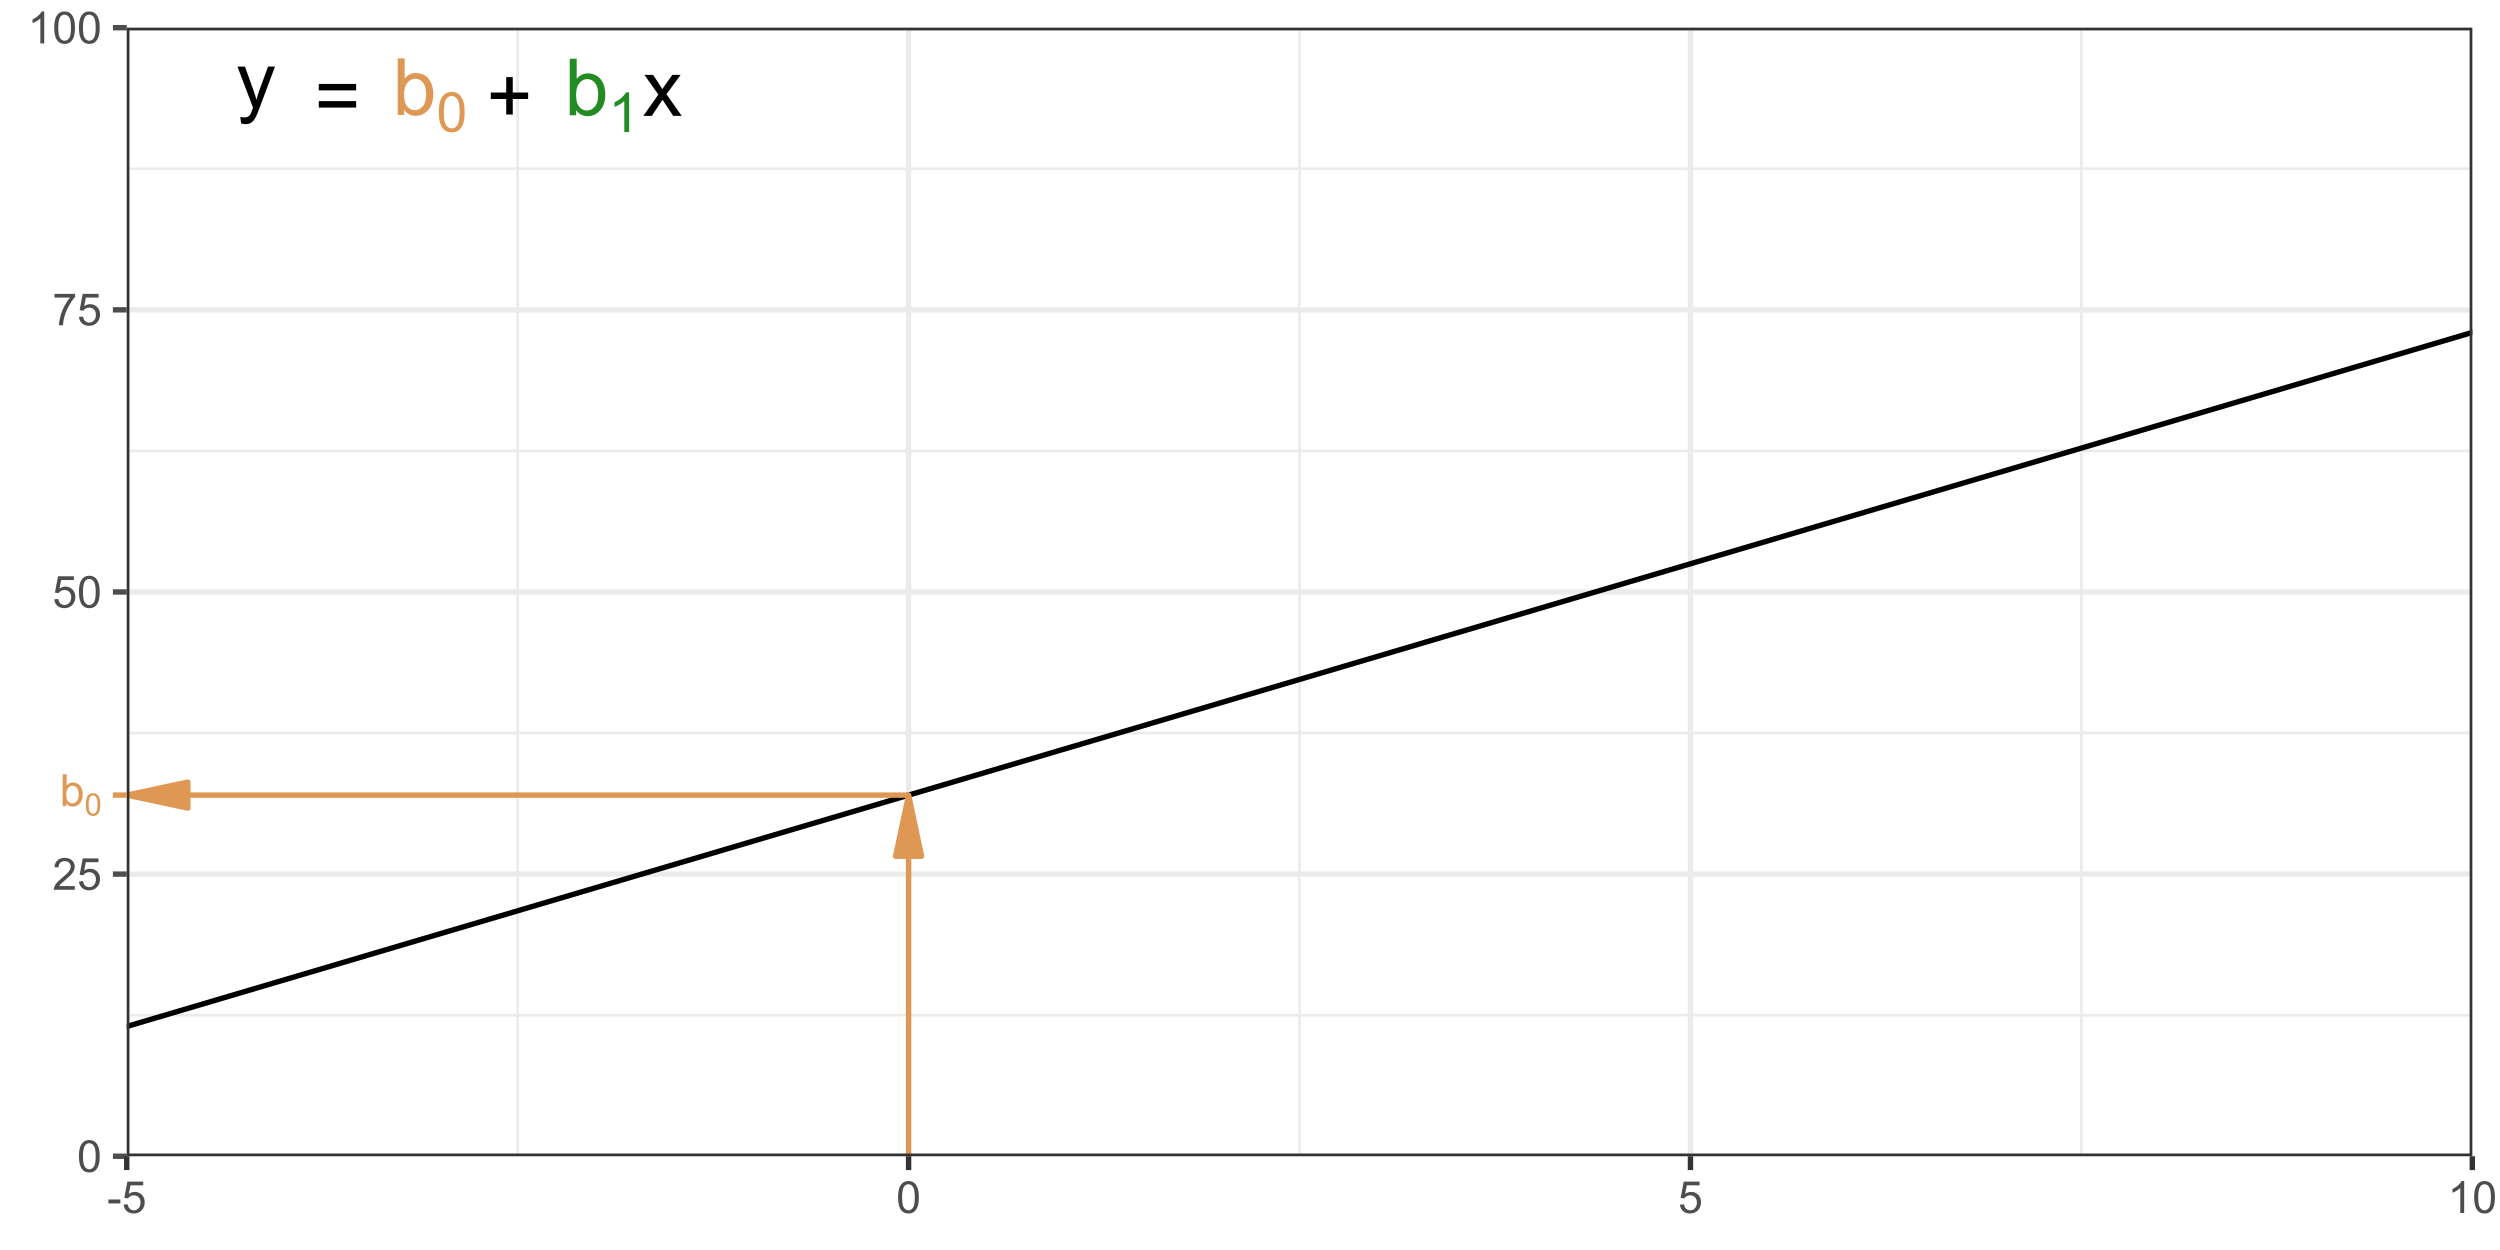
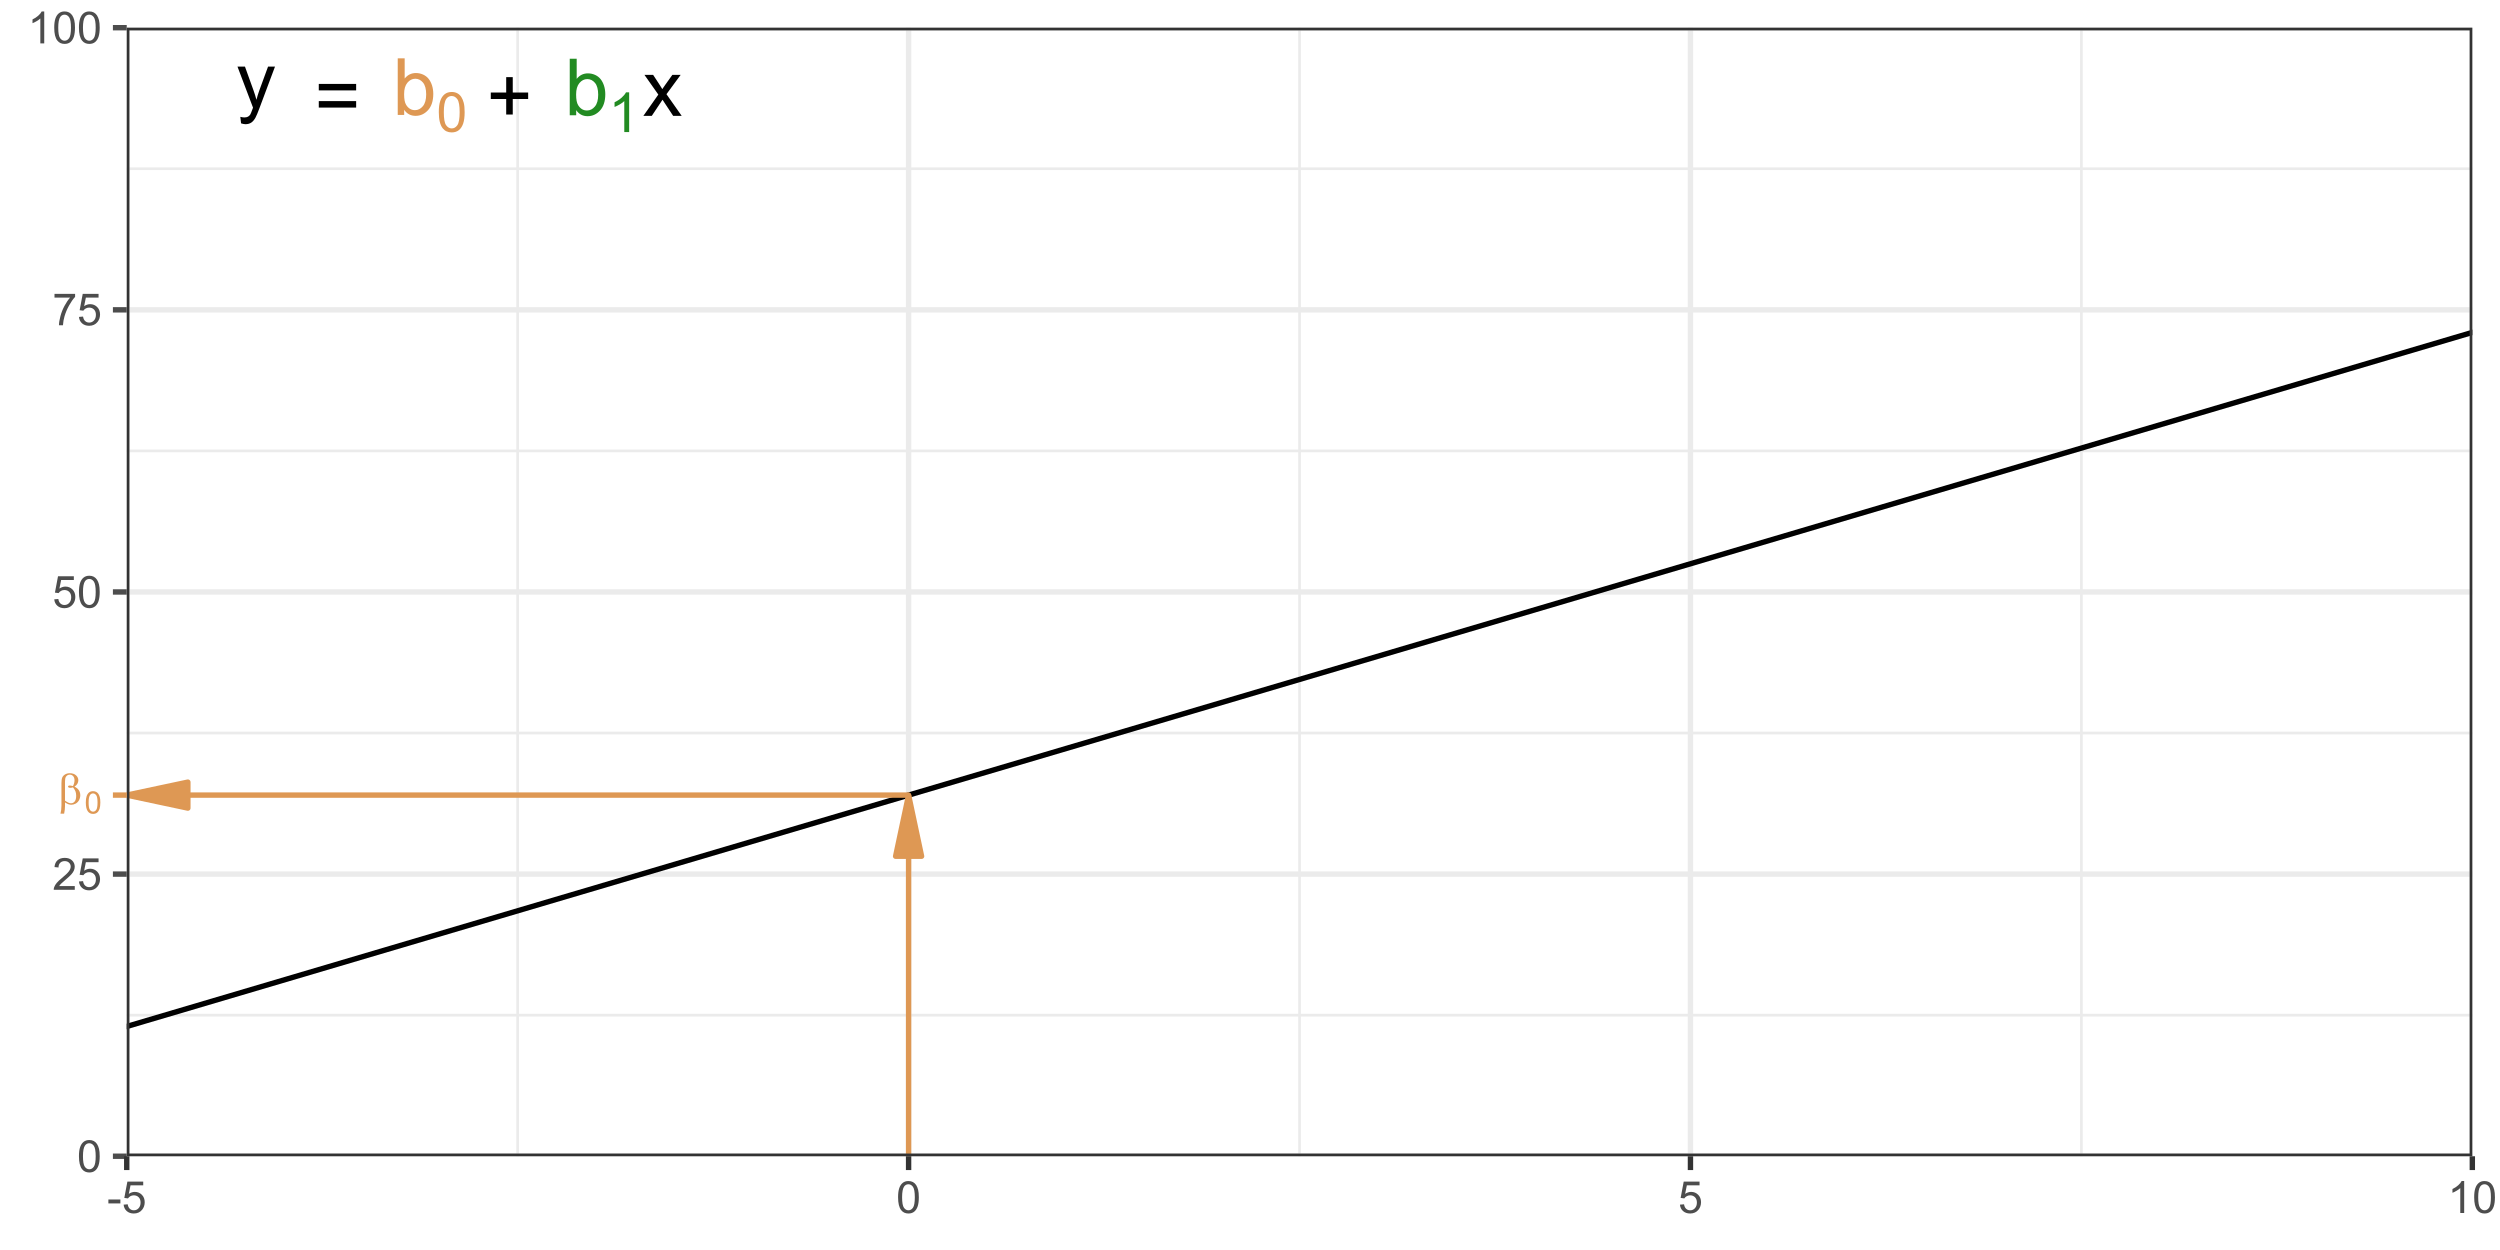
<svg xmlns="http://www.w3.org/2000/svg" xmlns:xlink="http://www.w3.org/1999/xlink" width="720pt" height="360pt" viewBox="0 0 720 360">
  <defs>
    <g>
      <g id="glyph-0-0">
        <path d="M 1.41 4.547 L 1.188 2.668 C 1.621 2.781 2.004 2.84 2.336 2.844 C 2.777 2.84 3.133 2.766 3.398 2.621 C 3.664 2.473 3.883 2.266 4.059 2 C 4.18 1.797 4.383 1.301 4.668 0.512 C 4.703 0.395 4.762 0.234 4.848 0.023 L 0.367 -11.805 L 2.523 -11.805 L 4.98 -4.969 C 5.297 -4.102 5.582 -3.188 5.836 -2.234 C 6.062 -3.148 6.336 -4.047 6.656 -4.922 L 9.18 -11.805 L 11.18 -11.805 L 6.691 0.199 C 6.207 1.496 5.832 2.387 5.566 2.879 C 5.211 3.535 4.801 4.02 4.344 4.328 C 3.883 4.633 3.336 4.785 2.699 4.789 C 2.312 4.785 1.883 4.707 1.41 4.547 Z M 1.41 4.547 " />
      </g>
      <g id="glyph-0-1">
        <path d="M 12.027 -9.582 L 1.266 -9.582 L 1.266 -11.449 L 12.027 -11.449 Z M 12.027 -4.633 L 1.266 -4.633 L 1.266 -6.5 L 12.027 -6.5 Z M 12.027 -4.633 " />
      </g>
      <g id="glyph-0-2">
        <path d="M 3.344 0 L 1.488 0 L 1.488 -16.293 L 3.488 -16.293 L 3.488 -10.48 C 4.332 -11.539 5.41 -12.07 6.723 -12.07 C 7.445 -12.07 8.133 -11.922 8.785 -11.629 C 9.43 -11.336 9.965 -10.926 10.387 -10.395 C 10.805 -9.863 11.133 -9.223 11.371 -8.48 C 11.605 -7.73 11.723 -6.93 11.727 -6.078 C 11.723 -4.055 11.223 -2.492 10.227 -1.391 C 9.223 -0.285 8.023 0.262 6.625 0.266 C 5.23 0.262 4.137 -0.316 3.344 -1.477 Z M 3.324 -5.992 C 3.32 -4.574 3.516 -3.551 3.902 -2.922 C 4.531 -1.891 5.383 -1.375 6.457 -1.379 C 7.332 -1.375 8.086 -1.754 8.723 -2.516 C 9.359 -3.273 9.68 -4.406 9.68 -5.914 C 9.68 -7.453 9.371 -8.59 8.762 -9.324 C 8.148 -10.055 7.41 -10.422 6.547 -10.426 C 5.668 -10.422 4.914 -10.043 4.277 -9.285 C 3.641 -8.523 3.32 -7.426 3.324 -5.992 Z M 3.324 -5.992 " />
      </g>
      <g id="glyph-0-3">
        <path d="M 5.703 -2.633 L 5.703 -7.102 L 1.266 -7.102 L 1.266 -8.969 L 5.703 -8.969 L 5.703 -13.402 L 7.59 -13.402 L 7.59 -8.969 L 12.027 -8.969 L 12.027 -7.102 L 7.59 -7.102 L 7.59 -2.633 Z M 5.703 -2.633 " />
      </g>
      <g id="glyph-0-4">
        <path d="M 0.168 0 L 4.48 -6.137 L 0.488 -11.805 L 2.988 -11.805 L 4.801 -9.035 C 5.137 -8.508 5.414 -8.066 5.625 -7.715 C 5.949 -8.199 6.246 -8.633 6.523 -9.016 L 8.512 -11.805 L 10.902 -11.805 L 6.824 -6.246 L 11.215 0 L 8.758 0 L 6.336 -3.668 L 5.691 -4.656 L 2.59 0 Z M 0.168 0 " />
      </g>
      <g id="glyph-1-0">
        <path d="M 0.66 -5.625 C 0.656 -6.973 0.793 -8.055 1.074 -8.879 C 1.348 -9.699 1.762 -10.336 2.312 -10.781 C 2.859 -11.227 3.547 -11.449 4.379 -11.453 C 4.988 -11.449 5.527 -11.324 5.988 -11.082 C 6.449 -10.832 6.828 -10.477 7.133 -10.016 C 7.43 -9.547 7.668 -8.984 7.84 -8.32 C 8.012 -7.652 8.098 -6.754 8.098 -5.625 C 8.098 -4.285 7.957 -3.203 7.684 -2.383 C 7.406 -1.559 6.996 -0.922 6.453 -0.477 C 5.902 -0.027 5.211 0.191 4.379 0.195 C 3.277 0.191 2.414 -0.199 1.789 -0.988 C 1.031 -1.934 0.656 -3.48 0.66 -5.625 Z M 2.102 -5.625 C 2.098 -3.75 2.316 -2.504 2.758 -1.887 C 3.191 -1.266 3.73 -0.953 4.379 -0.957 C 5.02 -0.953 5.562 -1.266 6 -1.891 C 6.438 -2.512 6.656 -3.758 6.66 -5.625 C 6.656 -7.5 6.438 -8.746 6 -9.367 C 5.562 -9.98 5.016 -10.289 4.363 -10.293 C 3.719 -10.289 3.207 -10.016 2.824 -9.477 C 2.34 -8.777 2.098 -7.496 2.102 -5.625 Z M 2.102 -5.625 " />
      </g>
      <g id="glyph-1-1">
        <path d="M 5.938 0 L 4.535 0 L 4.535 -8.922 C 4.199 -8.598 3.754 -8.277 3.207 -7.957 C 2.656 -7.637 2.168 -7.395 1.734 -7.234 L 1.734 -8.59 C 2.516 -8.957 3.199 -9.402 3.789 -9.926 C 4.371 -10.449 4.785 -10.957 5.035 -11.453 L 5.938 -11.453 Z M 5.938 0 " />
      </g>
      <g id="glyph-2-0">
        <path d="M 0.531 -4.52 C 0.527 -5.598 0.637 -6.469 0.863 -7.133 C 1.082 -7.789 1.414 -8.301 1.859 -8.66 C 2.297 -9.02 2.852 -9.199 3.52 -9.199 C 4.008 -9.199 4.438 -9.098 4.812 -8.902 C 5.18 -8.699 5.488 -8.414 5.73 -8.047 C 5.973 -7.672 6.16 -7.219 6.301 -6.684 C 6.434 -6.148 6.504 -5.426 6.508 -4.52 C 6.504 -3.441 6.395 -2.574 6.176 -1.914 C 5.953 -1.254 5.621 -0.742 5.184 -0.383 C 4.742 -0.023 4.188 0.152 3.52 0.156 C 2.633 0.152 1.938 -0.16 1.438 -0.793 C 0.828 -1.551 0.527 -2.793 0.531 -4.52 Z M 1.688 -4.52 C 1.688 -3.012 1.863 -2.012 2.215 -1.516 C 2.566 -1.016 3 -0.766 3.52 -0.77 C 4.031 -0.766 4.465 -1.016 4.82 -1.52 C 5.172 -2.016 5.348 -3.016 5.352 -4.52 C 5.348 -6.023 5.172 -7.027 4.82 -7.523 C 4.465 -8.02 4.027 -8.266 3.508 -8.27 C 2.988 -8.266 2.574 -8.047 2.27 -7.613 C 1.879 -7.051 1.688 -6.02 1.688 -4.52 Z M 1.688 -4.52 " />
      </g>
      <g id="glyph-2-1">
        <path d="M 6.445 -1.082 L 6.445 0 L 0.387 0 C 0.379 -0.27 0.422 -0.527 0.52 -0.781 C 0.672 -1.188 0.918 -1.594 1.258 -2 C 1.598 -2.398 2.09 -2.863 2.73 -3.387 C 3.727 -4.203 4.398 -4.848 4.75 -5.328 C 5.098 -5.801 5.273 -6.254 5.273 -6.68 C 5.273 -7.125 5.113 -7.5 4.797 -7.809 C 4.477 -8.113 4.062 -8.266 3.551 -8.27 C 3.008 -8.266 2.574 -8.105 2.25 -7.781 C 1.922 -7.453 1.758 -7 1.758 -6.43 L 0.602 -6.551 C 0.676 -7.41 0.973 -8.066 1.492 -8.52 C 2.008 -8.973 2.703 -9.199 3.574 -9.199 C 4.453 -9.199 5.148 -8.953 5.66 -8.469 C 6.172 -7.977 6.426 -7.375 6.43 -6.656 C 6.426 -6.289 6.352 -5.926 6.203 -5.574 C 6.051 -5.215 5.801 -4.844 5.457 -4.453 C 5.105 -4.062 4.531 -3.523 3.727 -2.844 C 3.047 -2.273 2.609 -1.891 2.422 -1.688 C 2.227 -1.484 2.07 -1.281 1.949 -1.082 Z M 6.445 -1.082 " />
      </g>
      <g id="glyph-2-2">
        <path d="M 0.531 -2.398 L 1.711 -2.5 C 1.797 -1.922 2 -1.488 2.32 -1.203 C 2.641 -0.91 3.023 -0.766 3.477 -0.77 C 4.016 -0.766 4.477 -0.969 4.852 -1.379 C 5.227 -1.785 5.414 -2.328 5.414 -3.008 C 5.414 -3.645 5.23 -4.152 4.871 -4.523 C 4.508 -4.895 4.039 -5.078 3.457 -5.082 C 3.094 -5.078 2.766 -4.996 2.477 -4.832 C 2.184 -4.664 1.953 -4.453 1.789 -4.195 L 0.73 -4.332 L 1.617 -9.039 L 6.176 -9.039 L 6.176 -7.961 L 2.52 -7.961 L 2.023 -5.5 C 2.57 -5.879 3.148 -6.07 3.758 -6.074 C 4.555 -6.07 5.23 -5.793 5.781 -5.242 C 6.328 -4.688 6.602 -3.977 6.605 -3.105 C 6.602 -2.277 6.363 -1.559 5.883 -0.957 C 5.293 -0.215 4.488 0.152 3.477 0.156 C 2.641 0.152 1.961 -0.078 1.434 -0.543 C 0.906 -1.008 0.605 -1.625 0.531 -2.398 Z M 0.531 -2.398 " />
      </g>
      <g id="glyph-2-3">
-         <path d="M 1.883 0 L 0.836 0 L 0.836 -9.164 L 1.961 -9.164 L 1.961 -5.895 C 2.434 -6.488 3.039 -6.785 3.781 -6.789 C 4.188 -6.785 4.574 -6.703 4.941 -6.539 C 5.301 -6.375 5.602 -6.141 5.84 -5.844 C 6.074 -5.543 6.258 -5.184 6.395 -4.766 C 6.523 -4.344 6.59 -3.895 6.594 -3.418 C 6.59 -2.277 6.309 -1.398 5.75 -0.781 C 5.184 -0.16 4.512 0.145 3.727 0.148 C 2.941 0.145 2.324 -0.18 1.883 -0.832 Z M 1.867 -3.367 C 1.863 -2.57 1.973 -1.996 2.195 -1.645 C 2.547 -1.062 3.027 -0.773 3.633 -0.773 C 4.121 -0.773 4.543 -0.984 4.906 -1.414 C 5.262 -1.836 5.441 -2.473 5.445 -3.324 C 5.441 -4.188 5.27 -4.828 4.93 -5.242 C 4.582 -5.652 4.168 -5.859 3.68 -5.863 C 3.188 -5.859 2.762 -5.645 2.406 -5.223 C 2.043 -4.793 1.863 -4.176 1.867 -3.367 Z M 1.867 -3.367 " />
+         <path d="M 0.605 -7.961 L 0.605 -9.043 L 6.539 -9.043 L 6.539 -8.168 C 5.953 -7.547 5.375 -6.719 4.805 -5.691 C 4.23 -4.66 3.785 -3.605 3.477 -2.52 C 3.246 -1.75 3.102 -0.91 3.043 0 L 1.887 0 C 1.898 -0.719 2.039 -1.59 2.312 -2.613 C 2.582 -3.633 2.969 -4.617 3.477 -5.566 C 3.98 -6.512 4.52 -7.309 5.094 -7.961 Z M 0.605 -7.961 " />
      </g>
      <g id="glyph-2-4">
-         <path d="M 0.605 -7.961 L 0.605 -9.043 L 6.539 -9.043 L 6.539 -8.168 C 5.953 -7.547 5.375 -6.719 4.805 -5.691 C 4.23 -4.66 3.785 -3.605 3.477 -2.52 C 3.246 -1.75 3.102 -0.91 3.043 0 L 1.887 0 C 1.898 -0.719 2.039 -1.59 2.312 -2.613 C 2.582 -3.633 2.969 -4.617 3.477 -5.566 C 3.98 -6.512 4.52 -7.309 5.094 -7.961 Z M 0.605 -7.961 " />
+         <path d="M 4.77 0 L 3.645 0 L 3.645 -7.168 C 3.371 -6.906 3.016 -6.648 2.578 -6.395 C 2.137 -6.133 1.742 -5.941 1.395 -5.812 L 1.395 -6.898 C 2.02 -7.191 2.566 -7.551 3.043 -7.973 C 3.512 -8.391 3.848 -8.801 4.043 -9.199 L 4.77 -9.199 Z M 4.77 0 " />
      </g>
      <g id="glyph-2-5">
-         <path d="M 4.77 0 L 3.645 0 L 3.645 -7.168 C 3.371 -6.906 3.016 -6.648 2.578 -6.395 C 2.137 -6.133 1.742 -5.941 1.395 -5.812 L 1.395 -6.898 C 2.02 -7.191 2.566 -7.551 3.043 -7.973 C 3.512 -8.391 3.848 -8.801 4.043 -9.199 L 4.77 -9.199 Z M 4.77 0 " />
-       </g>
-       <g id="glyph-2-6">
        <path d="M 0.406 -2.75 L 0.406 -3.883 L 3.863 -3.883 L 3.863 -2.75 Z M 0.406 -2.75 " />
      </g>
      <g id="glyph-3-0">
+         <path d="M 2.062 -0.488 L 2.062 0.57 C 2.062 1.242 1.977 1.973 1.812 2.762 L 0.758 2.762 C 0.867 2.242 0.934 1.891 0.957 1.707 C 1.008 1.121 1.035 0.695 1.039 0.426 L 1.039 -5.961 C 1.035 -6.703 1.109 -7.258 1.258 -7.621 C 1.402 -7.98 1.668 -8.281 2.059 -8.523 C 2.441 -8.762 2.906 -8.883 3.445 -8.887 C 4.188 -8.883 4.781 -8.684 5.23 -8.285 C 5.672 -7.887 5.895 -7.41 5.898 -6.863 C 5.895 -6.504 5.805 -6.168 5.625 -5.852 C 5.445 -5.531 5.164 -5.254 4.789 -5.023 C 5.898 -4.488 6.457 -3.66 6.461 -2.539 C 6.457 -2.035 6.34 -1.57 6.109 -1.137 C 5.875 -0.703 5.555 -0.371 5.148 -0.145 C 4.738 0.082 4.316 0.191 3.887 0.195 C 3.605 0.191 3.332 0.145 3.059 0.051 C 2.785 -0.047 2.453 -0.223 2.062 -0.488 Z M 2.062 -0.98 C 2.465 -0.691 2.816 -0.488 3.117 -0.367 C 3.344 -0.273 3.566 -0.227 3.793 -0.23 C 4.211 -0.227 4.566 -0.402 4.852 -0.75 C 5.137 -1.098 5.277 -1.648 5.281 -2.406 C 5.277 -2.879 5.211 -3.293 5.078 -3.652 C 4.941 -4.004 4.703 -4.395 4.363 -4.824 C 4.07 -4.723 3.82 -4.676 3.617 -4.68 C 3.363 -4.676 3.188 -4.715 3.09 -4.793 C 2.984 -4.867 2.934 -4.949 2.938 -5.039 C 2.934 -5.117 2.973 -5.188 3.055 -5.25 C 3.133 -5.312 3.262 -5.344 3.438 -5.344 C 3.637 -5.344 3.945 -5.289 4.363 -5.18 C 4.652 -5.758 4.797 -6.305 4.801 -6.824 C 4.797 -7.348 4.668 -7.754 4.41 -8.043 C 4.148 -8.328 3.828 -8.473 3.449 -8.477 C 2.965 -8.473 2.59 -8.27 2.324 -7.863 C 2.148 -7.59 2.062 -7.152 2.062 -6.555 Z M 2.062 -0.98 " />
+       </g>
+       <g id="glyph-4-0">
        <path d="M 0.371 -3.164 C 0.367 -3.922 0.445 -4.531 0.605 -4.992 C 0.758 -5.453 0.992 -5.809 1.301 -6.062 C 1.605 -6.312 1.992 -6.438 2.465 -6.441 C 2.805 -6.438 3.105 -6.367 3.367 -6.23 C 3.625 -6.09 3.84 -5.891 4.012 -5.633 C 4.18 -5.367 4.312 -5.051 4.41 -4.68 C 4.504 -4.301 4.551 -3.797 4.555 -3.164 C 4.551 -2.41 4.473 -1.801 4.32 -1.34 C 4.164 -0.875 3.934 -0.52 3.629 -0.27 C 3.316 -0.02 2.93 0.105 2.465 0.109 C 1.844 0.105 1.359 -0.113 1.008 -0.555 C 0.582 -1.086 0.367 -1.957 0.371 -3.164 Z M 1.18 -3.164 C 1.176 -2.109 1.301 -1.406 1.551 -1.059 C 1.797 -0.711 2.102 -0.539 2.465 -0.539 C 2.82 -0.539 3.125 -0.711 3.375 -1.062 C 3.621 -1.41 3.742 -2.113 3.746 -3.164 C 3.742 -4.219 3.621 -4.918 3.375 -5.266 C 3.125 -5.613 2.816 -5.789 2.453 -5.789 C 2.09 -5.789 1.801 -5.633 1.59 -5.328 C 1.312 -4.934 1.176 -4.215 1.18 -3.164 Z M 1.18 -3.164 " />
      </g>
    </g>
    <clipPath id="clip-0">
      <path clip-rule="nonzero" d="M 36.5 7.969 L 712.031 7.969 L 712.031 333 L 36.5 333 Z M 36.5 7.969 " />
    </clipPath>
    <clipPath id="clip-1">
      <path clip-rule="nonzero" d="M 36.5 291 L 712.031 291 L 712.031 293 L 36.5 293 Z M 36.5 291 " />
    </clipPath>
    <clipPath id="clip-2">
      <path clip-rule="nonzero" d="M 36.5 210 L 712.031 210 L 712.031 212 L 36.5 212 Z M 36.5 210 " />
    </clipPath>
    <clipPath id="clip-3">
      <path clip-rule="nonzero" d="M 36.5 129 L 712.031 129 L 712.031 131 L 36.5 131 Z M 36.5 129 " />
    </clipPath>
    <clipPath id="clip-4">
      <path clip-rule="nonzero" d="M 36.5 48 L 712.031 48 L 712.031 49 L 36.5 49 Z M 36.5 48 " />
    </clipPath>
    <clipPath id="clip-5">
      <path clip-rule="nonzero" d="M 148 7.969 L 150 7.969 L 150 333 L 148 333 Z M 148 7.969 " />
    </clipPath>
    <clipPath id="clip-6">
      <path clip-rule="nonzero" d="M 373 7.969 L 375 7.969 L 375 333 L 373 333 Z M 373 7.969 " />
    </clipPath>
    <clipPath id="clip-7">
      <path clip-rule="nonzero" d="M 599 7.969 L 600 7.969 L 600 333 L 599 333 Z M 599 7.969 " />
    </clipPath>
    <clipPath id="clip-8">
      <path clip-rule="nonzero" d="M 36.5 332 L 712.031 332 L 712.031 333 L 36.5 333 Z M 36.5 332 " />
    </clipPath>
    <clipPath id="clip-9">
      <path clip-rule="nonzero" d="M 36.5 250 L 712.031 250 L 712.031 253 L 36.5 253 Z M 36.5 250 " />
    </clipPath>
    <clipPath id="clip-10">
      <path clip-rule="nonzero" d="M 36.5 169 L 712.031 169 L 712.031 172 L 36.5 172 Z M 36.5 169 " />
    </clipPath>
    <clipPath id="clip-11">
      <path clip-rule="nonzero" d="M 36.5 88 L 712.031 88 L 712.031 91 L 36.5 91 Z M 36.5 88 " />
    </clipPath>
    <clipPath id="clip-12">
      <path clip-rule="nonzero" d="M 36.5 7.969 L 712.031 7.969 L 712.031 9 L 36.5 9 Z M 36.5 7.969 " />
    </clipPath>
    <clipPath id="clip-13">
      <path clip-rule="nonzero" d="M 36.5 7.969 L 38 7.969 L 38 333 L 36.5 333 Z M 36.5 7.969 " />
    </clipPath>
    <clipPath id="clip-14">
      <path clip-rule="nonzero" d="M 260 7.969 L 263 7.969 L 263 333 L 260 333 Z M 260 7.969 " />
    </clipPath>
    <clipPath id="clip-15">
      <path clip-rule="nonzero" d="M 486 7.969 L 488 7.969 L 488 333 L 486 333 Z M 486 7.969 " />
    </clipPath>
    <clipPath id="clip-16">
      <path clip-rule="nonzero" d="M 711 7.969 L 712.031 7.969 L 712.031 333 L 711 333 Z M 711 7.969 " />
    </clipPath>
    <clipPath id="clip-17">
      <path clip-rule="nonzero" d="M 36.5 7.969 L 712.031 7.969 L 712.031 333 L 36.5 333 Z M 36.5 7.969 " />
    </clipPath>
    <clipPath id="clip-18">
      <path clip-rule="nonzero" d="M 260 228 L 263 228 L 263 333 L 260 333 Z M 260 228 " />
    </clipPath>
    <clipPath id="clip-19">
      <path clip-rule="nonzero" d="M 36.5 228 L 263 228 L 263 230 L 36.5 230 Z M 36.5 228 " />
    </clipPath>
    <clipPath id="clip-20">
      <path clip-rule="nonzero" d="M 36.5 225 L 55 225 L 55 233 L 36.5 233 Z M 36.5 225 " />
    </clipPath>
    <clipPath id="clip-21">
      <path clip-rule="nonzero" d="M 36.5 224 L 55 224 L 55 234 L 36.5 234 Z M 36.5 224 " />
    </clipPath>
    <clipPath id="clip-22">
      <path clip-rule="nonzero" d="M 36.5 7.969 L 712.031 7.969 L 712.031 333 L 36.5 333 Z M 36.5 7.969 " />
    </clipPath>
  </defs>
  <rect x="-72" y="-36" width="864" height="432" fill="rgb(100%, 100%, 100%)" fill-opacity="1" />
  <rect x="-72" y="-36" width="864" height="432" fill="rgb(100%, 100%, 100%)" fill-opacity="1" />
  <path fill="none" stroke-width="1.552" stroke-linecap="round" stroke-linejoin="round" stroke="rgb(100%, 100%, 100%)" stroke-opacity="1" stroke-miterlimit="10" d="M 0 360 L 720 360 L 720 0 L 0 0 Z M 0 360 " />
  <g clip-path="url(#clip-0)">
    <path fill-rule="nonzero" fill="rgb(100%, 100%, 100%)" fill-opacity="1" d="M 36.5 333 L 712.031 333 L 712.031 7.969 L 36.5 7.969 Z M 36.5 333 " />
  </g>
  <g clip-path="url(#clip-1)">
    <path fill="none" stroke-width="0.776" stroke-linecap="butt" stroke-linejoin="round" stroke="rgb(92.157%, 92.157%, 92.157%)" stroke-opacity="1" stroke-miterlimit="10" d="M 36.5 292.371 L 712.031 292.371 " />
  </g>
  <g clip-path="url(#clip-2)">
    <path fill="none" stroke-width="0.776" stroke-linecap="butt" stroke-linejoin="round" stroke="rgb(92.157%, 92.157%, 92.157%)" stroke-opacity="1" stroke-miterlimit="10" d="M 36.5 211.113 L 712.031 211.113 " />
  </g>
  <g clip-path="url(#clip-3)">
    <path fill="none" stroke-width="0.776" stroke-linecap="butt" stroke-linejoin="round" stroke="rgb(92.157%, 92.157%, 92.157%)" stroke-opacity="1" stroke-miterlimit="10" d="M 36.5 129.855 L 712.031 129.855 " />
  </g>
  <g clip-path="url(#clip-4)">
    <path fill="none" stroke-width="0.776" stroke-linecap="butt" stroke-linejoin="round" stroke="rgb(92.157%, 92.157%, 92.157%)" stroke-opacity="1" stroke-miterlimit="10" d="M 36.5 48.598 L 712.031 48.598 " />
  </g>
  <g clip-path="url(#clip-5)">
    <path fill="none" stroke-width="0.776" stroke-linecap="butt" stroke-linejoin="round" stroke="rgb(92.157%, 92.157%, 92.157%)" stroke-opacity="1" stroke-miterlimit="10" d="M 149.086 333 L 149.086 7.969 " />
  </g>
  <g clip-path="url(#clip-6)">
    <path fill="none" stroke-width="0.776" stroke-linecap="butt" stroke-linejoin="round" stroke="rgb(92.157%, 92.157%, 92.157%)" stroke-opacity="1" stroke-miterlimit="10" d="M 374.266 333 L 374.266 7.969 " />
  </g>
  <g clip-path="url(#clip-7)">
    <path fill="none" stroke-width="0.776" stroke-linecap="butt" stroke-linejoin="round" stroke="rgb(92.157%, 92.157%, 92.157%)" stroke-opacity="1" stroke-miterlimit="10" d="M 599.441 333 L 599.441 7.969 " />
  </g>
  <g clip-path="url(#clip-8)">
    <path fill="none" stroke-width="1.552" stroke-linecap="butt" stroke-linejoin="round" stroke="rgb(92.157%, 92.157%, 92.157%)" stroke-opacity="1" stroke-miterlimit="10" d="M 36.5 333 L 712.031 333 " />
  </g>
  <g clip-path="url(#clip-9)">
    <path fill="none" stroke-width="1.552" stroke-linecap="butt" stroke-linejoin="round" stroke="rgb(92.157%, 92.157%, 92.157%)" stroke-opacity="1" stroke-miterlimit="10" d="M 36.5 251.742 L 712.031 251.742 " />
  </g>
  <g clip-path="url(#clip-10)">
    <path fill="none" stroke-width="1.552" stroke-linecap="butt" stroke-linejoin="round" stroke="rgb(92.157%, 92.157%, 92.157%)" stroke-opacity="1" stroke-miterlimit="10" d="M 36.5 170.484 L 712.031 170.484 " />
  </g>
  <g clip-path="url(#clip-11)">
    <path fill="none" stroke-width="1.552" stroke-linecap="butt" stroke-linejoin="round" stroke="rgb(92.157%, 92.157%, 92.157%)" stroke-opacity="1" stroke-miterlimit="10" d="M 36.5 89.227 L 712.031 89.227 " />
  </g>
  <g clip-path="url(#clip-12)">
    <path fill="none" stroke-width="1.552" stroke-linecap="butt" stroke-linejoin="round" stroke="rgb(92.157%, 92.157%, 92.157%)" stroke-opacity="1" stroke-miterlimit="10" d="M 36.5 7.969 L 712.031 7.969 " />
  </g>
  <g clip-path="url(#clip-13)">
    <path fill="none" stroke-width="1.552" stroke-linecap="butt" stroke-linejoin="round" stroke="rgb(92.157%, 92.157%, 92.157%)" stroke-opacity="1" stroke-miterlimit="10" d="M 36.5 333 L 36.5 7.969 " />
  </g>
  <g clip-path="url(#clip-14)">
    <path fill="none" stroke-width="1.552" stroke-linecap="butt" stroke-linejoin="round" stroke="rgb(92.157%, 92.157%, 92.157%)" stroke-opacity="1" stroke-miterlimit="10" d="M 261.676 333 L 261.676 7.969 " />
  </g>
  <g clip-path="url(#clip-15)">
    <path fill="none" stroke-width="1.552" stroke-linecap="butt" stroke-linejoin="round" stroke="rgb(92.157%, 92.157%, 92.157%)" stroke-opacity="1" stroke-miterlimit="10" d="M 486.852 333 L 486.852 7.969 " />
  </g>
  <g clip-path="url(#clip-16)">
    <path fill="none" stroke-width="1.552" stroke-linecap="butt" stroke-linejoin="round" stroke="rgb(92.157%, 92.157%, 92.157%)" stroke-opacity="1" stroke-miterlimit="10" d="M 712.031 333 L 712.031 7.969 " />
  </g>
  <g clip-path="url(#clip-17)">
    <path fill="none" stroke-width="1.552" stroke-linecap="butt" stroke-linejoin="round" stroke="rgb(0%, 0%, 0%)" stroke-opacity="1" stroke-miterlimit="10" d="M -639.031 495.516 L 1387.559 -104.164 " />
  </g>
  <g fill="rgb(0%, 0%, 0%)" fill-opacity="1">
    <use xlink:href="#glyph-0-0" x="68.023" y="30.98" />
  </g>
  <g fill="rgb(0%, 0%, 0%)" fill-opacity="1">
    <use xlink:href="#glyph-0-1" x="90.543" y="35.617" />
  </g>
  <g fill="rgb(87.059%, 59.608%, 32.941%)" fill-opacity="1">
    <use xlink:href="#glyph-0-2" x="113.059" y="33.102" />
  </g>
  <g fill="rgb(87.059%, 59.608%, 32.941%)" fill-opacity="1">
    <use xlink:href="#glyph-1-0" x="125.719" y="37.941" />
  </g>
  <g fill="rgb(0%, 0%, 0%)" fill-opacity="1">
    <use xlink:href="#glyph-0-3" x="140.082" y="35.617" />
  </g>
  <g fill="rgb(13.333%, 54.51%, 13.333%)" fill-opacity="1">
    <use xlink:href="#glyph-0-2" x="162.598" y="33.199" />
  </g>
  <g fill="rgb(13.333%, 54.51%, 13.333%)" fill-opacity="1">
    <use xlink:href="#glyph-1-1" x="175.258" y="38.039" />
  </g>
  <g fill="rgb(0%, 0%, 0%)" fill-opacity="1">
    <use xlink:href="#glyph-0-4" x="185.117" y="33.375" />
  </g>
  <g clip-path="url(#clip-18)">
    <path fill="none" stroke-width="1.552" stroke-linecap="butt" stroke-linejoin="round" stroke="rgb(87.059%, 59.608%, 32.941%)" stroke-opacity="1" stroke-miterlimit="10" d="M 261.676 333 L 261.676 228.992 " />
  </g>
  <path fill-rule="nonzero" fill="rgb(87.059%, 59.608%, 32.941%)" fill-opacity="1" stroke-width="1.552" stroke-linecap="butt" stroke-linejoin="round" stroke="rgb(87.059%, 59.608%, 32.941%)" stroke-opacity="1" stroke-miterlimit="10" d="M 265.418 246.598 L 261.676 228.992 L 257.934 246.598 Z M 265.418 246.598 " />
  <g clip-path="url(#clip-19)">
    <path fill="none" stroke-width="1.552" stroke-linecap="butt" stroke-linejoin="round" stroke="rgb(87.059%, 59.608%, 32.941%)" stroke-opacity="1" stroke-miterlimit="10" d="M 36.5 228.992 L 261.676 228.992 " />
  </g>
  <g clip-path="url(#clip-20)">
    <path fill-rule="nonzero" fill="rgb(87.059%, 59.608%, 32.941%)" fill-opacity="1" d="M 54.105 225.25 L 36.5 228.992 L 54.105 232.734 Z M 54.105 225.25 " />
  </g>
  <g clip-path="url(#clip-21)">
    <path fill="none" stroke-width="1.552" stroke-linecap="butt" stroke-linejoin="round" stroke="rgb(87.059%, 59.608%, 32.941%)" stroke-opacity="1" stroke-miterlimit="10" d="M 54.105 225.25 L 36.5 228.992 L 54.105 232.734 Z M 54.105 225.25 " />
  </g>
  <g clip-path="url(#clip-22)">
    <path fill="none" stroke-width="1.552" stroke-linecap="round" stroke-linejoin="round" stroke="rgb(20%, 20%, 20%)" stroke-opacity="1" stroke-miterlimit="10" d="M 36.5 333 L 712.031 333 L 712.031 7.969 L 36.5 7.969 Z M 36.5 333 " />
  </g>
  <g fill="rgb(30.196%, 30.196%, 30.196%)" fill-opacity="1">
    <use xlink:href="#glyph-2-0" x="22.207" y="337.523" />
  </g>
  <g fill="rgb(30.196%, 30.196%, 30.196%)" fill-opacity="1">
    <use xlink:href="#glyph-2-1" x="15.09" y="256.266" />
    <use xlink:href="#glyph-2-2" x="22.209" y="256.266" />
  </g>
  <g fill="rgb(87.059%, 59.608%, 32.941%)" fill-opacity="1">
-     <use xlink:href="#glyph-2-3" x="17.223" y="232.156" />
-   </g>
-   <g fill="rgb(87.059%, 59.608%, 32.941%)" fill-opacity="1">
-     <use xlink:href="#glyph-3-0" x="24.344" y="234.879" />
+     <use xlink:href="#glyph-3-0" x="16.66" y="231.574" />
+   </g>
+   <g fill="rgb(87.059%, 59.608%, 32.941%)" fill-opacity="1">
+     <use xlink:href="#glyph-4-0" x="24.344" y="234.297" />
  </g>
  <g fill="rgb(30.196%, 30.196%, 30.196%)" fill-opacity="1">
    <use xlink:href="#glyph-2-2" x="15.09" y="175.008" />
    <use xlink:href="#glyph-2-0" x="22.209" y="175.008" />
  </g>
  <g fill="rgb(30.196%, 30.196%, 30.196%)" fill-opacity="1">
-     <use xlink:href="#glyph-2-4" x="15.09" y="93.672" />
+     <use xlink:href="#glyph-2-3" x="15.09" y="93.672" />
    <use xlink:href="#glyph-2-2" x="22.209" y="93.672" />
  </g>
  <g fill="rgb(30.196%, 30.196%, 30.196%)" fill-opacity="1">
-     <use xlink:href="#glyph-2-5" x="7.969" y="12.492" />
+     <use xlink:href="#glyph-2-4" x="7.969" y="12.492" />
    <use xlink:href="#glyph-2-0" x="15.088" y="12.492" />
    <use xlink:href="#glyph-2-0" x="22.206" y="12.492" />
  </g>
  <path fill="none" stroke-width="1.552" stroke-linecap="butt" stroke-linejoin="round" stroke="rgb(30.196%, 30.196%, 30.196%)" stroke-opacity="1" stroke-miterlimit="10" d="M 32.516 333 L 36.5 333 " />
  <path fill="none" stroke-width="1.552" stroke-linecap="butt" stroke-linejoin="round" stroke="rgb(30.196%, 30.196%, 30.196%)" stroke-opacity="1" stroke-miterlimit="10" d="M 32.516 251.742 L 36.5 251.742 " />
  <path fill="none" stroke-width="1.552" stroke-linecap="butt" stroke-linejoin="round" stroke="rgb(87.059%, 59.608%, 32.941%)" stroke-opacity="1" stroke-miterlimit="10" d="M 32.516 228.992 L 36.5 228.992 " />
  <path fill="none" stroke-width="1.552" stroke-linecap="butt" stroke-linejoin="round" stroke="rgb(30.196%, 30.196%, 30.196%)" stroke-opacity="1" stroke-miterlimit="10" d="M 32.516 170.484 L 36.5 170.484 " />
  <path fill="none" stroke-width="1.552" stroke-linecap="butt" stroke-linejoin="round" stroke="rgb(30.196%, 30.196%, 30.196%)" stroke-opacity="1" stroke-miterlimit="10" d="M 32.516 89.227 L 36.5 89.227 " />
  <path fill="none" stroke-width="1.552" stroke-linecap="butt" stroke-linejoin="round" stroke="rgb(30.196%, 30.196%, 30.196%)" stroke-opacity="1" stroke-miterlimit="10" d="M 32.516 7.969 L 36.5 7.969 " />
  <path fill="none" stroke-width="1.552" stroke-linecap="butt" stroke-linejoin="round" stroke="rgb(20%, 20%, 20%)" stroke-opacity="1" stroke-miterlimit="10" d="M 36.5 336.984 L 36.5 333 " />
  <path fill="none" stroke-width="1.552" stroke-linecap="butt" stroke-linejoin="round" stroke="rgb(20%, 20%, 20%)" stroke-opacity="1" stroke-miterlimit="10" d="M 261.676 336.984 L 261.676 333 " />
  <path fill="none" stroke-width="1.552" stroke-linecap="butt" stroke-linejoin="round" stroke="rgb(20%, 20%, 20%)" stroke-opacity="1" stroke-miterlimit="10" d="M 486.852 336.984 L 486.852 333 " />
  <path fill="none" stroke-width="1.552" stroke-linecap="butt" stroke-linejoin="round" stroke="rgb(20%, 20%, 20%)" stroke-opacity="1" stroke-miterlimit="10" d="M 712.031 336.984 L 712.031 333 " />
  <g fill="rgb(30.196%, 30.196%, 30.196%)" fill-opacity="1">
-     <use xlink:href="#glyph-2-6" x="30.809" y="349.336" />
+     <use xlink:href="#glyph-2-5" x="30.809" y="349.336" />
    <use xlink:href="#glyph-2-2" x="35.071" y="349.336" />
  </g>
  <g fill="rgb(30.196%, 30.196%, 30.196%)" fill-opacity="1">
    <use xlink:href="#glyph-2-0" x="258.117" y="349.336" />
  </g>
  <g fill="rgb(30.196%, 30.196%, 30.196%)" fill-opacity="1">
    <use xlink:href="#glyph-2-2" x="483.293" y="349.336" />
  </g>
  <g fill="rgb(30.196%, 30.196%, 30.196%)" fill-opacity="1">
-     <use xlink:href="#glyph-2-5" x="704.914" y="349.336" />
+     <use xlink:href="#glyph-2-4" x="704.914" y="349.336" />
    <use xlink:href="#glyph-2-0" x="712.033" y="349.336" />
  </g>
</svg>
